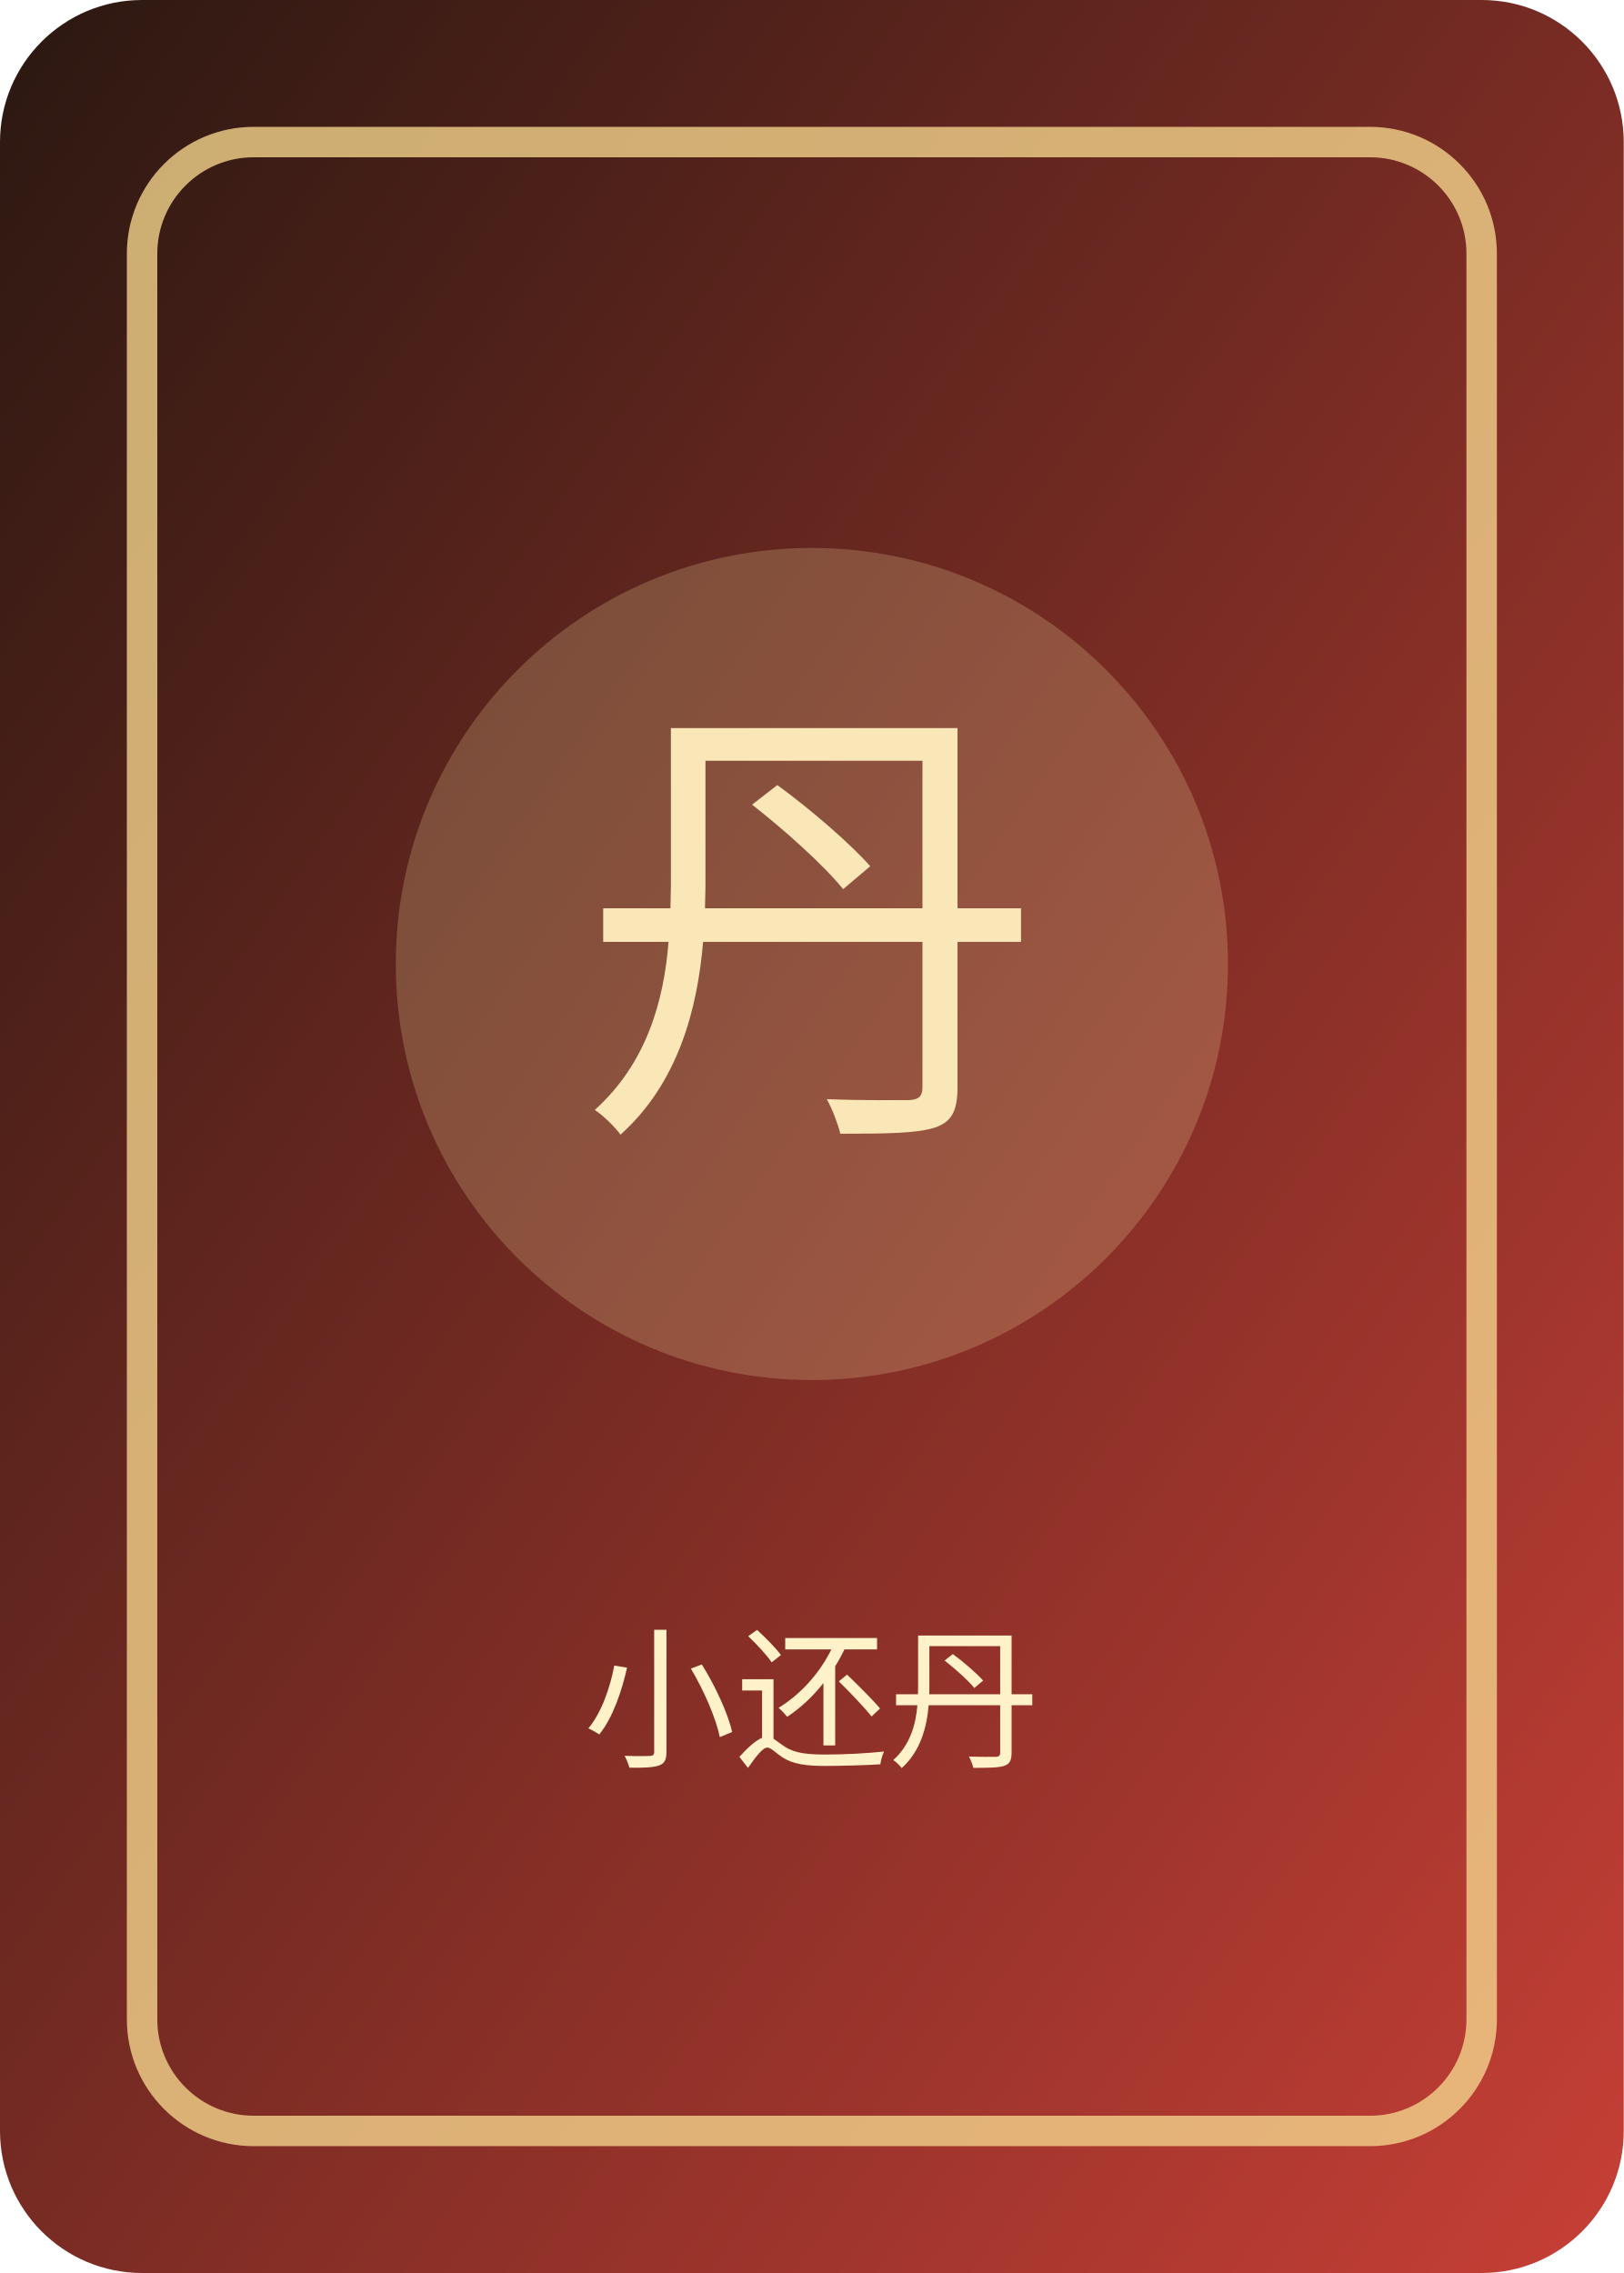
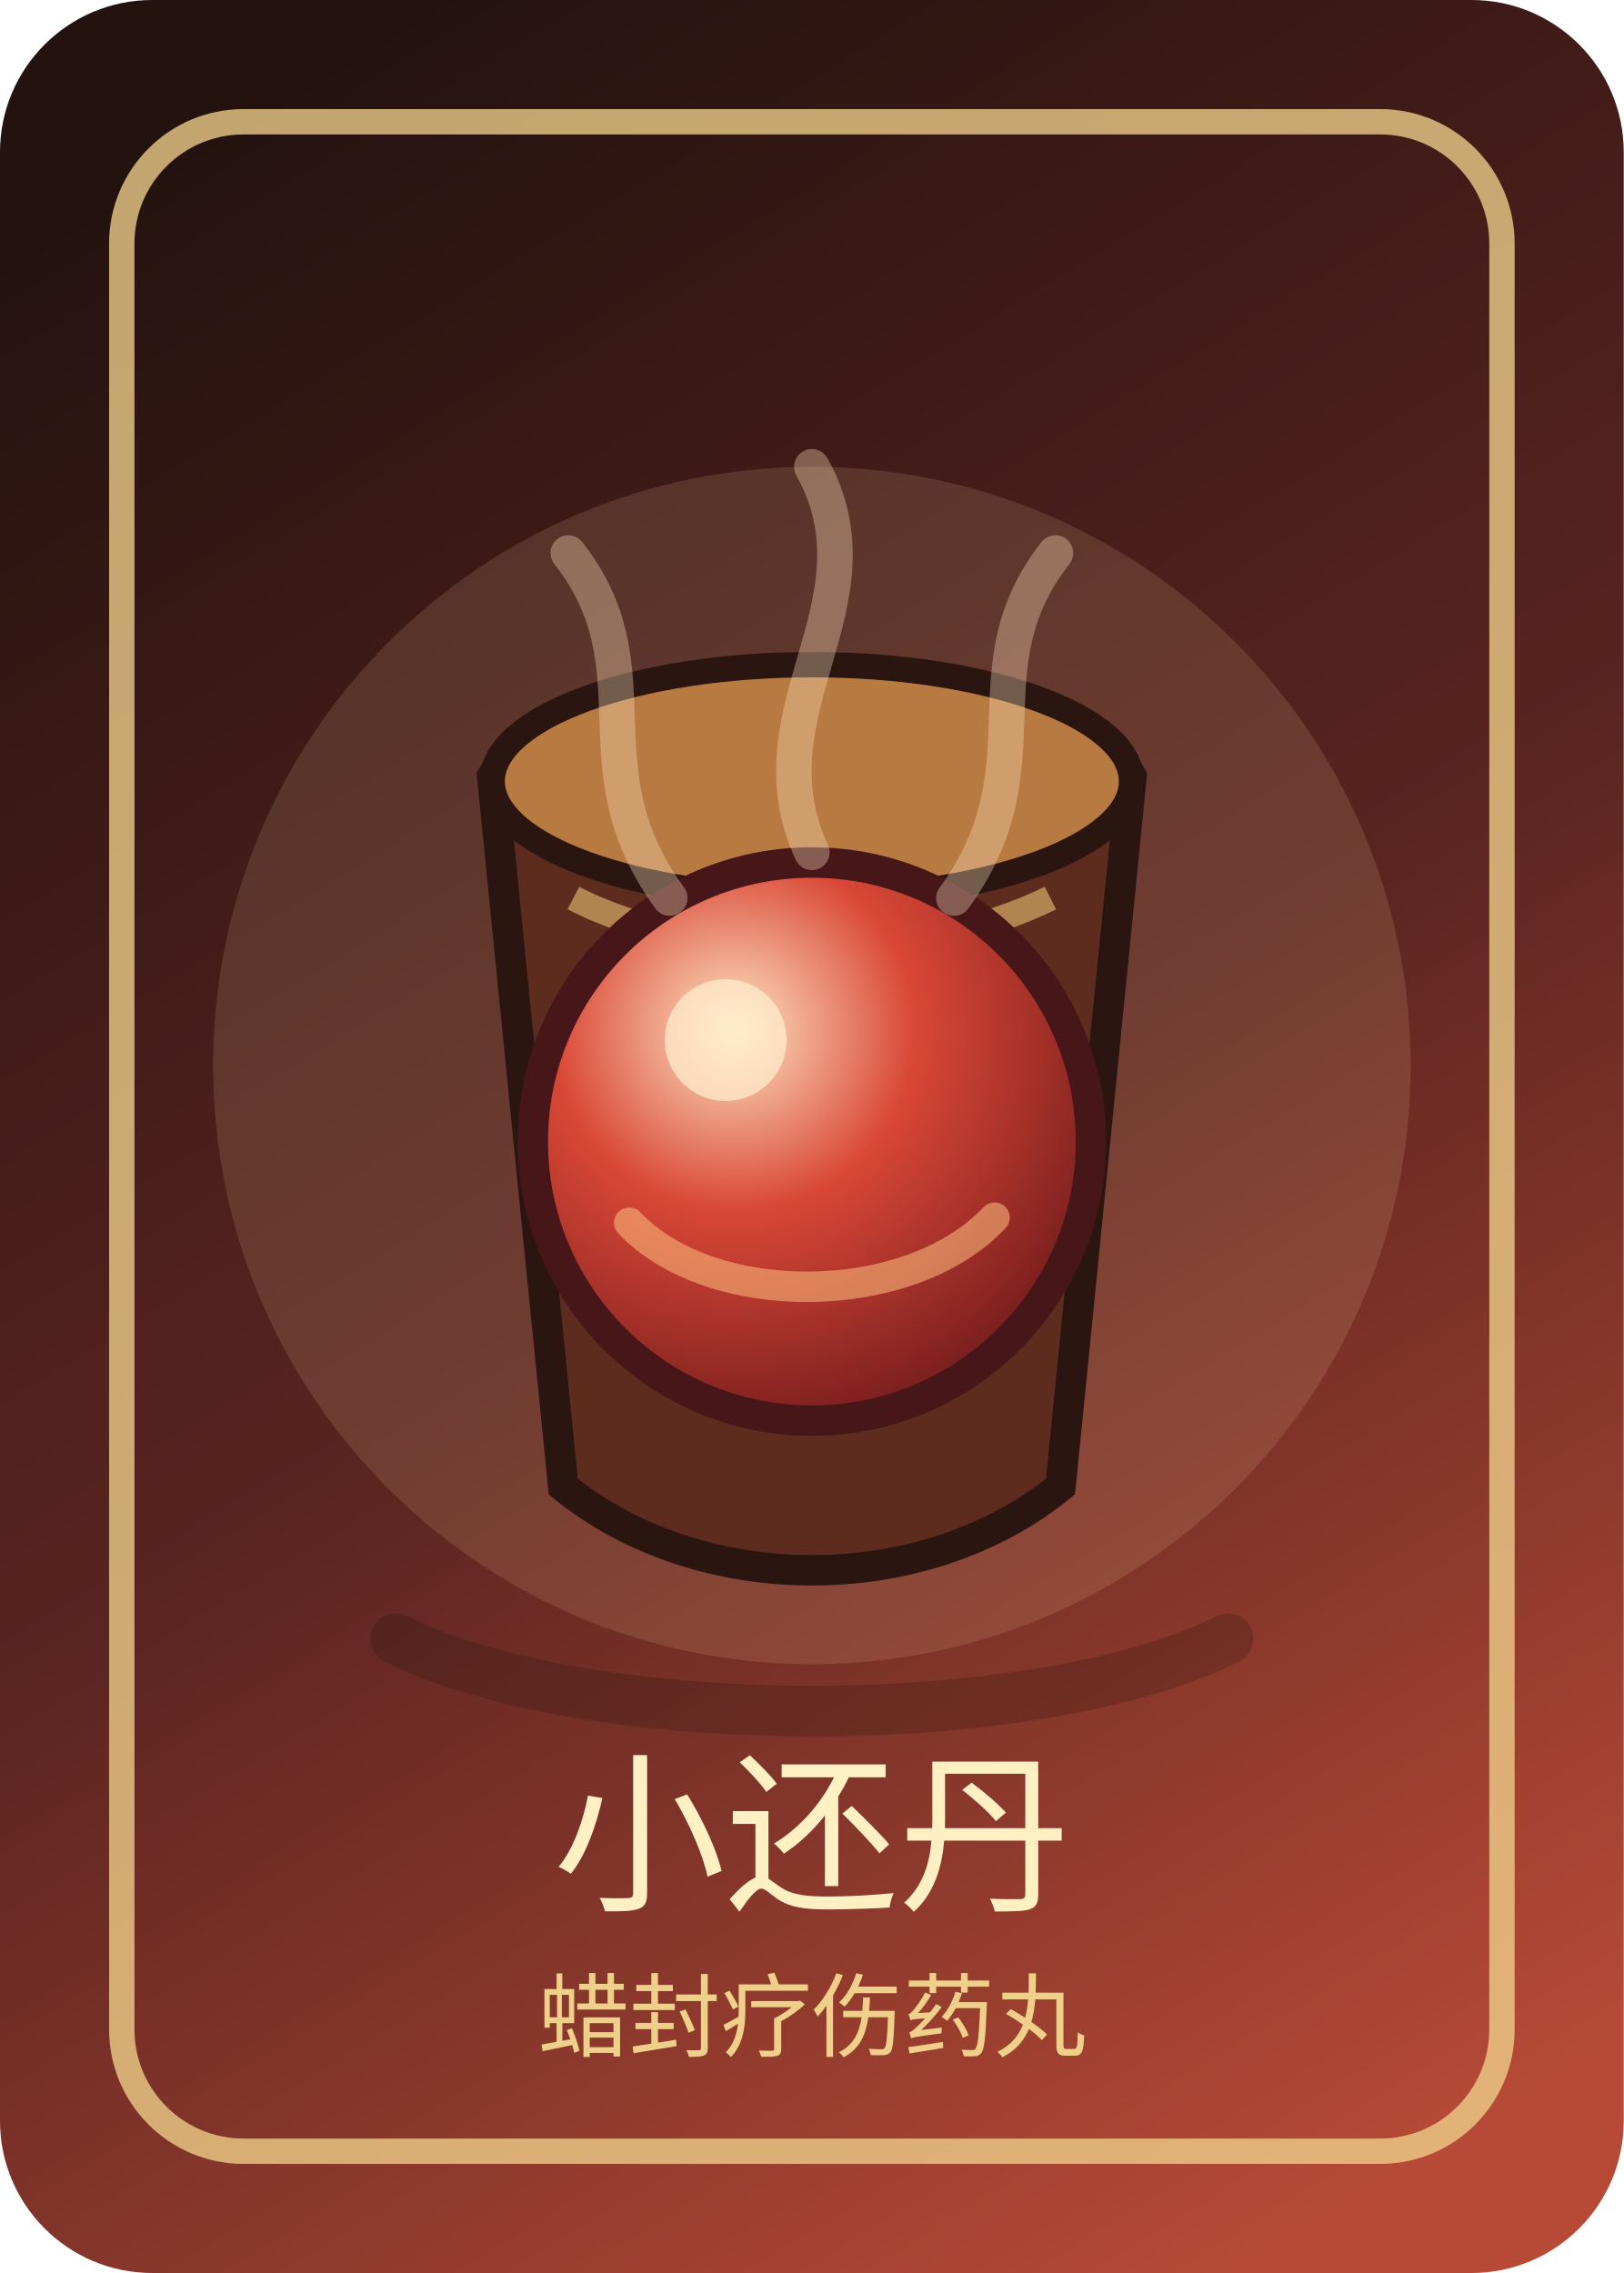
- <svg xmlns="http://www.w3.org/2000/svg" viewBox="0 0 320 448" role="img" aria-label="小还丹">
+ <svg xmlns="http://www.w3.org/2000/svg" viewBox="0 0 320 448" role="img" aria-labelledby="small-healing-pill-title small-healing-pill-desc" data-art-direction="ancient-wuxia-item" data-item-id="small_healing_pill">
  <defs>
-     <linearGradient id="g" x1="0" x2="1" y1="0" y2="1">
-       <stop stop-color="#2a1811" />
-       <stop offset="1" stop-color="#c73f36" />
+     <linearGradient id="small-healing-pill-bg" x1="38" y1="24" x2="282" y2="424" gradientUnits="userSpaceOnUse">
+       <stop stop-color="#24120f" />
+       <stop offset=".52" stop-color="#5a2420" />
+       <stop offset="1" stop-color="#b64a36" />
    </linearGradient>
+     <radialGradient id="small-healing-pill-pill" cx="36%" cy="30%" r="72%">
+       <stop stop-color="#ffe6c4" />
+       <stop offset=".45" stop-color="#d94736" />
+       <stop offset="1" stop-color="#7b1f1f" />
+     </radialGradient>
  </defs>
-   <rect width="320" height="448" rx="28" fill="url(#g)" />
-   <rect x="28" y="28" width="264" height="392" rx="22" fill="none" stroke="#f2d28b" stroke-width="6" opacity=".8" />
-   <circle cx="160" cy="190" r="82" fill="#f8e4a6" opacity=".22" />
-   <text x="160" y="216" text-anchor="middle" font-size="92" font-family="serif" fill="#f9e7b8">丹</text>
-   <text x="160" y="346" text-anchor="middle" font-size="30" font-family="serif" fill="#fff2c8">小还丹</text>
+   <rect width="320" height="448" rx="30" fill="url(#small-healing-pill-bg)" />
+   <rect x="24" y="24" width="272" height="400" rx="24" fill="none" stroke="#efd08a" stroke-width="5" opacity=".78" />
+   <circle cx="160" cy="210" r="118" fill="#ffd5a0" opacity=".14" />
+   <path d="M97 153 C113 127 207 127 223 153 L209 293 C182 315 138 315 111 293Z" fill="#5d2c1e" stroke="#2a1510" stroke-width="6" />
+   <ellipse cx="160" cy="154" rx="63" ry="23" fill="#b77a41" stroke="#2a1510" stroke-width="5" />
+   <path d="M113 177 C138 190 181 190 207 177" fill="none" stroke="#e1b36b" stroke-width="5" opacity=".65" />
+   <circle cx="160" cy="225" r="55" fill="url(#small-healing-pill-pill)" stroke="#461619" stroke-width="6" />
+   <circle cx="143" cy="205" r="12" fill="#fff0ce" opacity=".7" />
+   <path d="M124 241 C140 258 179 258 196 240" fill="none" stroke="#ffbf80" stroke-width="6" stroke-linecap="round" opacity=".55" />
+   <path d="M160 168 C147 140 175 119 160 92 M132 177 C113 151 130 132 112 109 M188 177 C207 151 190 132 208 109" fill="none" stroke="#ffe0bc" stroke-width="7" stroke-linecap="round" opacity=".35" />
+   <path d="M78 323 C116 342 204 342 242 323" fill="none" stroke="#26130d" stroke-width="10" stroke-linecap="round" opacity=".25" />
+   <text x="160" y="374" text-anchor="middle" font-size="34" font-family="serif" fill="#fff0c4">小还丹</text>
+   <text x="160" y="404" text-anchor="middle" font-size="18" font-family="serif" fill="#efd08a">蜡封疗伤药丸</text>
</svg>
